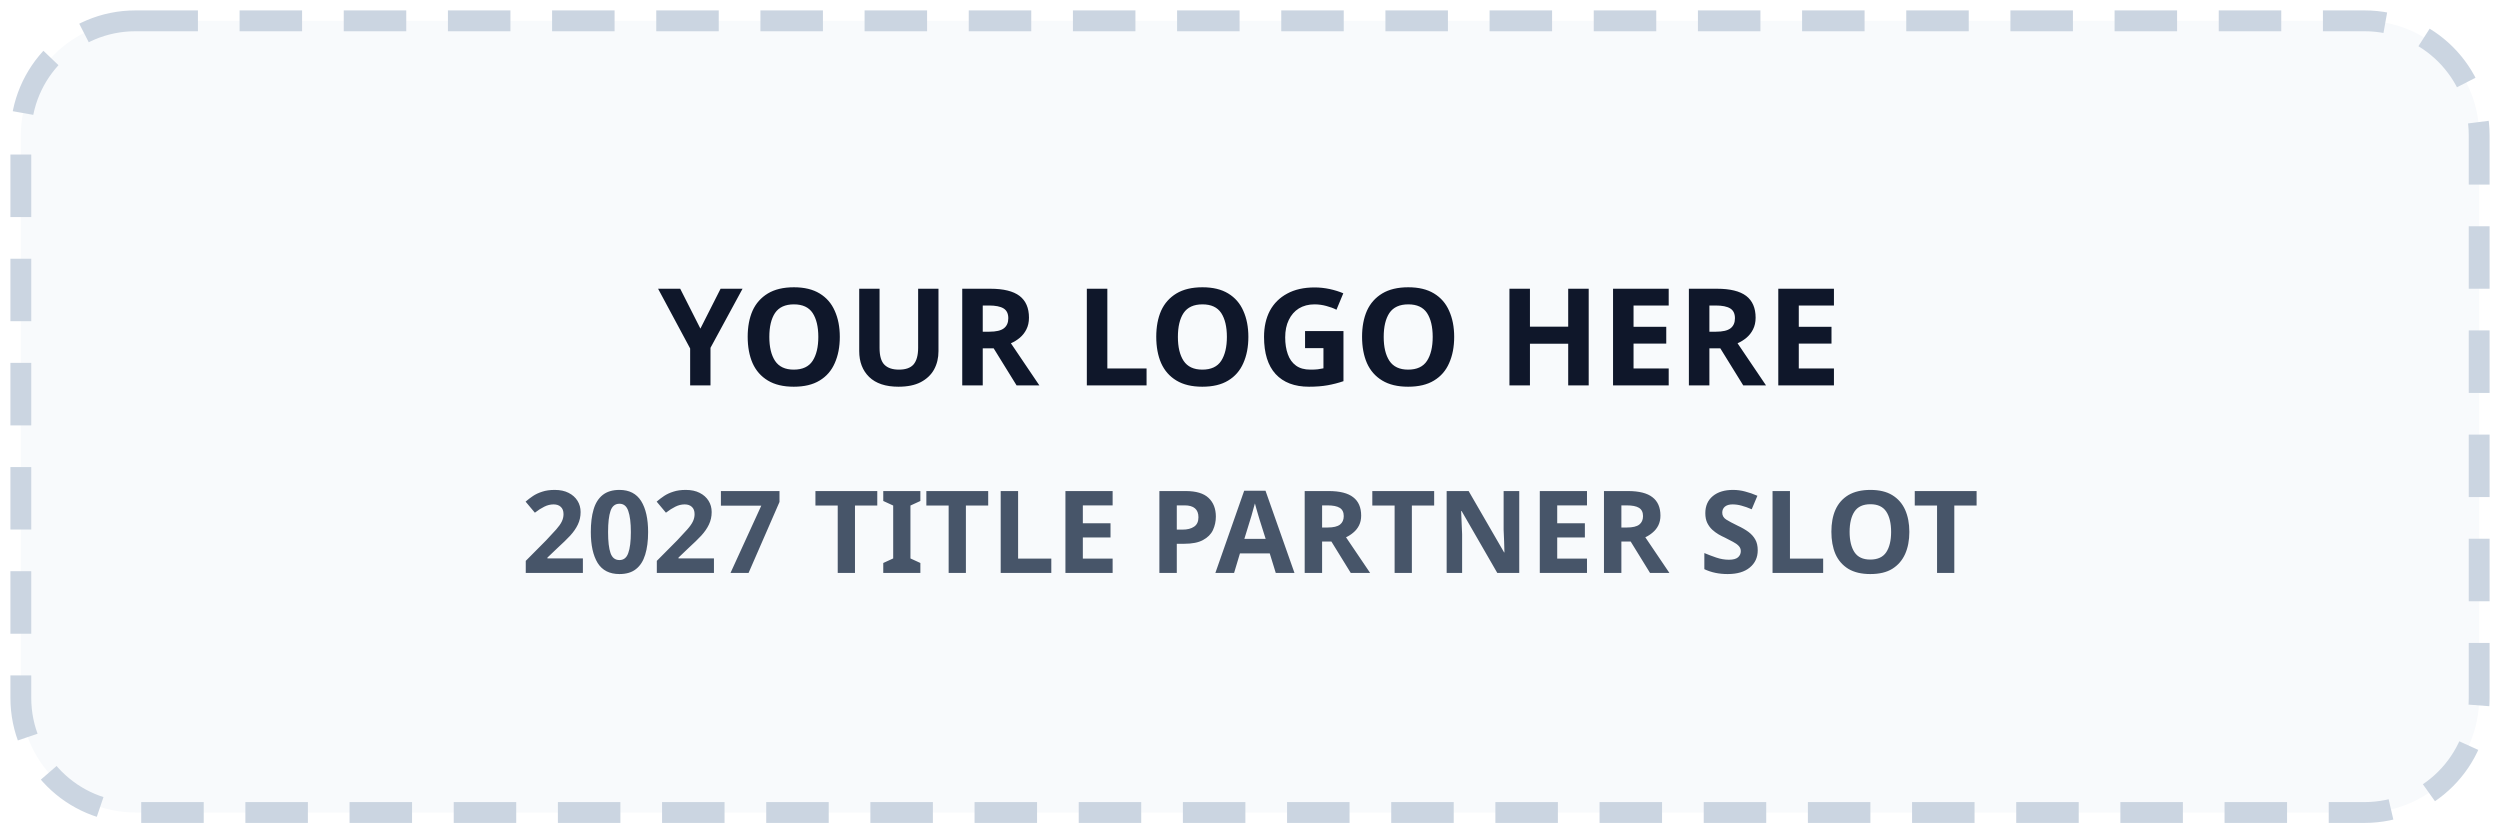
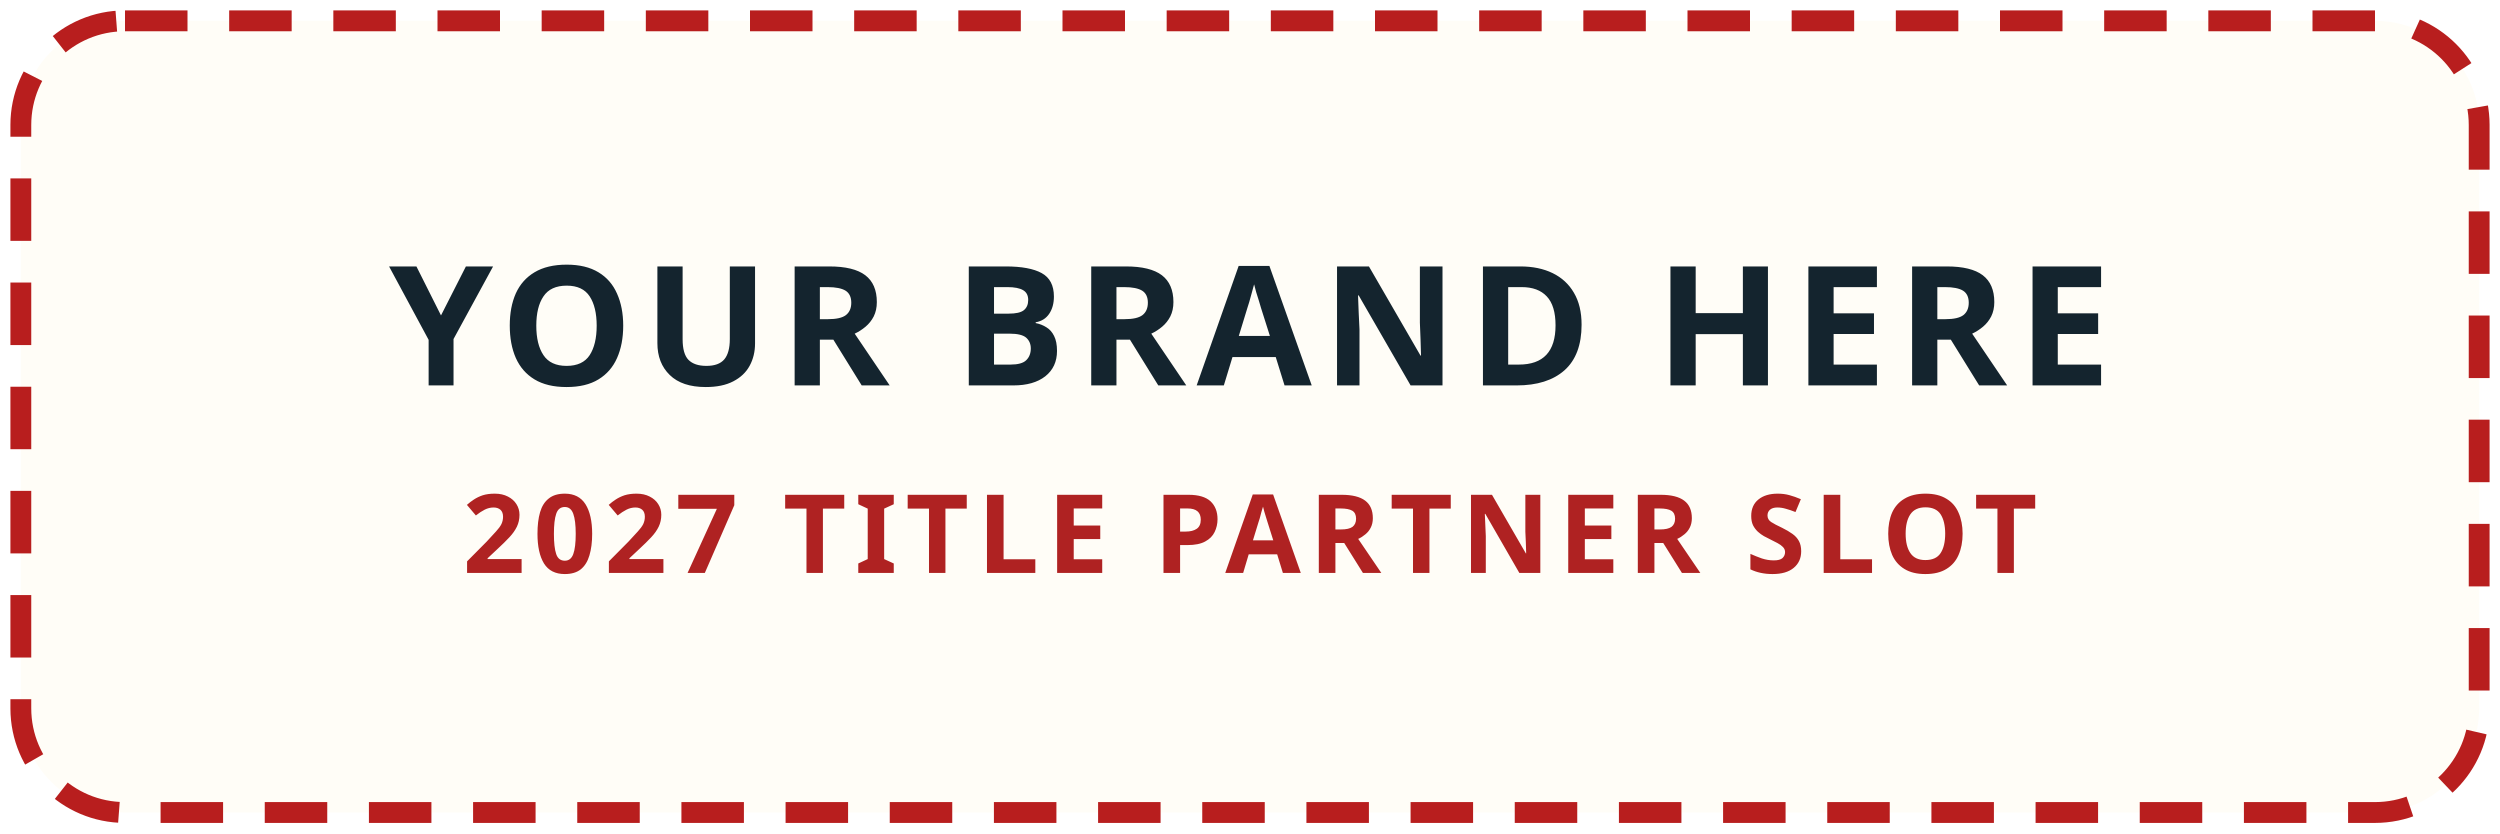
<svg xmlns="http://www.w3.org/2000/svg" viewBox="0 0 240 80" width="240" height="80" role="img" aria-label="Your Brand Here — Title Partner">
-   <rect x="2" y="2" width="236" height="76" rx="11" fill="#f8fafc" stroke="#cbd5e1" stroke-width="2" stroke-dasharray="6 4" />
-   <text x="120" y="37" text-anchor="middle" fill="#0f172a" font-family="system-ui, sans-serif" font-size="13" font-weight="800">YOUR LOGO HERE</text>
-   <text x="120" y="55" text-anchor="middle" fill="#475569" font-family="system-ui, sans-serif" font-size="11" font-weight="600">2027 TITLE PARTNER SLOT</text>
+   <rect x="2" y="2" width="236" height="76" rx="10" fill="#FFFDF7" stroke="#B81E1E" stroke-width="2" stroke-dasharray="6 4" />
+   <text x="120" y="37" text-anchor="middle" fill="#14242E" font-family="'Barlow Condensed', system-ui, sans-serif" font-size="16" font-weight="800" letter-spacing="1">YOUR BRAND HERE</text>
+   <text x="120" y="55" text-anchor="middle" fill="#AF2222" font-family="system-ui, sans-serif" font-size="10.5" font-weight="700" letter-spacing="0.8">2027 TITLE PARTNER SLOT</text>
</svg>
